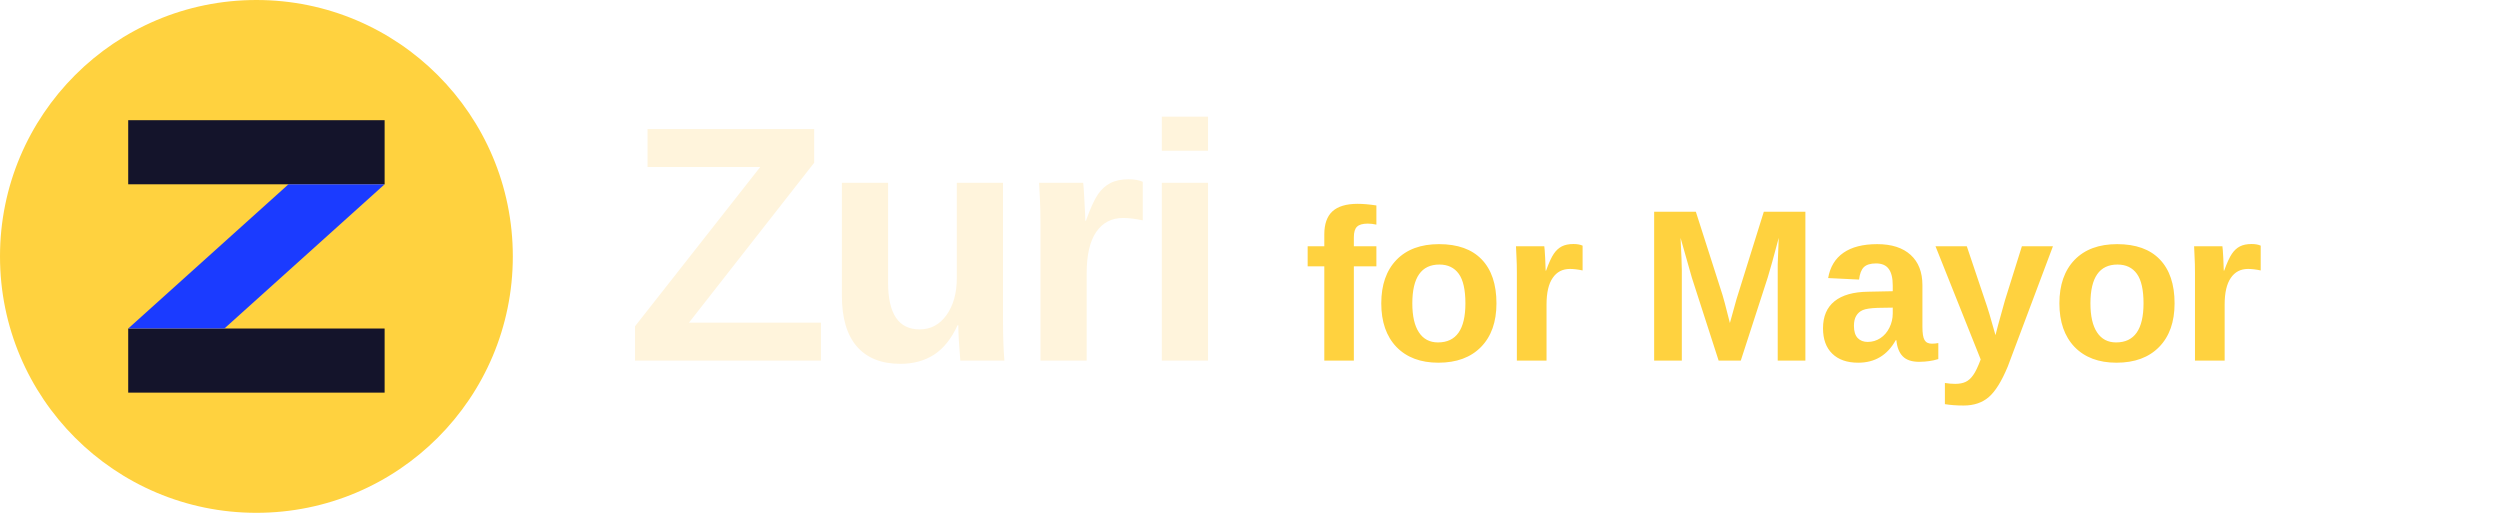
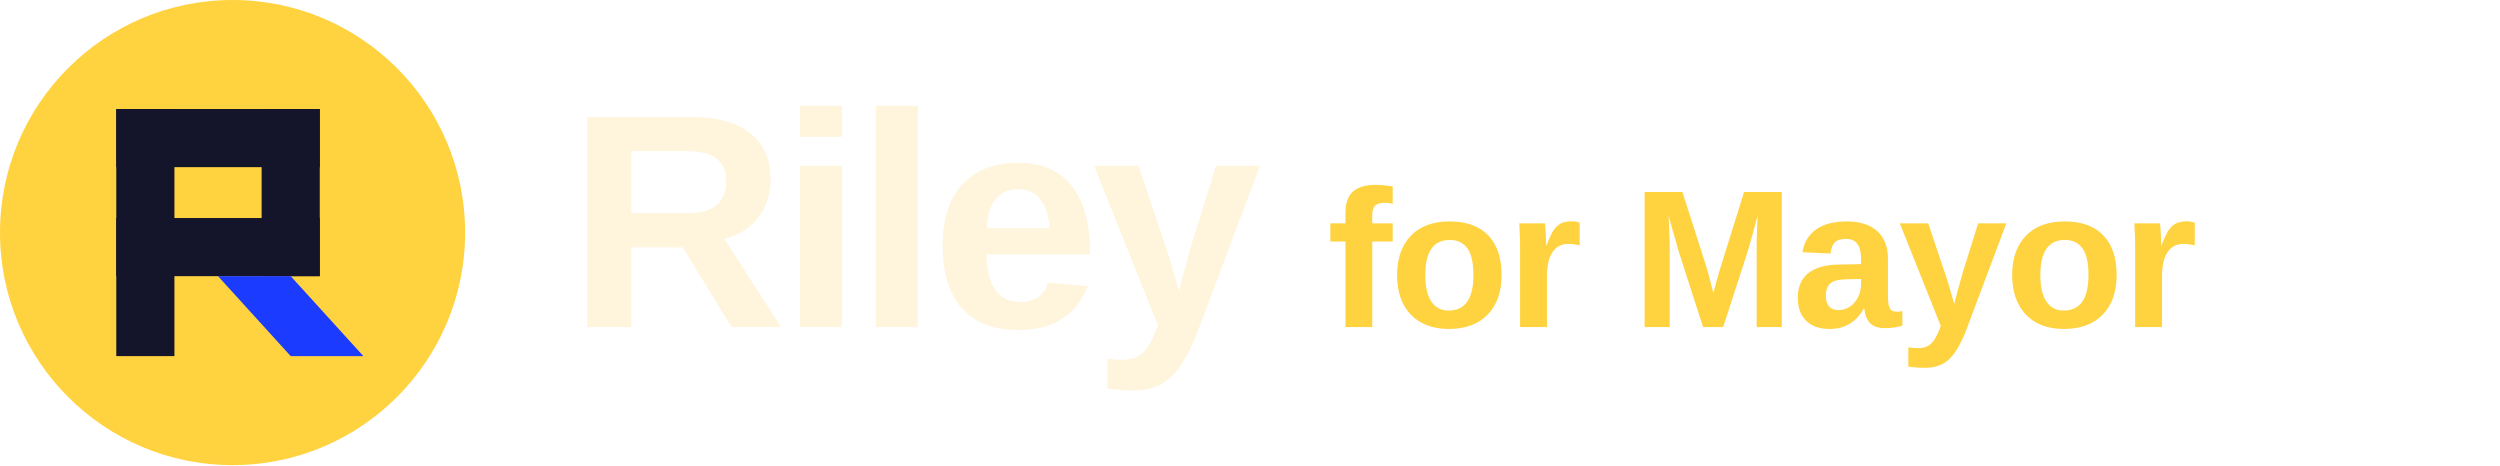
- <svg xmlns="http://www.w3.org/2000/svg" viewBox="0 0 312 64" width="312" height="64" role="img" aria-label="Zuri for Mayor">
+ <svg xmlns="http://www.w3.org/2000/svg" viewBox="0 0 344 64" width="344" height="64" role="img" aria-label="Riley for Mayor">
  <circle cx="32" cy="32" r="32" fill="#FFD23F" />
-   <rect x="16" y="15" width="32" height="8" fill="#14142B" />
-   <rect x="16" y="41" width="32" height="8" fill="#14142B" />
-   <polygon points="36,23 48,23 28,41 16,41" fill="#1B3BFF" />
-   <text x="78" y="45" font-family="'Bricolage Grotesque','Arial Black','Helvetica Neue',Arial,sans-serif" font-weight="800" font-size="42" letter-spacing="-1.2" fill="#FFF4DC">Zuri<tspan dx="9" font-weight="600" font-size="27" letter-spacing="-.4" fill="#FFD23F">for Mayor</tspan>
+   <rect x="16" y="15" width="8" height="34" fill="#14142B" />
+   <rect x="16" y="15" width="28" height="8" fill="#14142B" />
+   <rect x="16" y="30" width="28" height="8" fill="#14142B" />
+   <rect x="36" y="15" width="8" height="23" fill="#14142B" />
+   <polygon points="30,38 40,38 50,49 40,49" fill="#1B3BFF" />
+   <text x="78" y="45" font-family="'Bricolage Grotesque','Arial Black','Helvetica Neue',Arial,sans-serif" font-weight="800" font-size="42" letter-spacing="-1.2" fill="#FFF4DC">Riley<tspan dx="9" font-weight="600" font-size="27" letter-spacing="-.4" fill="#FFD23F">for Mayor</tspan>
  </text>
</svg>
